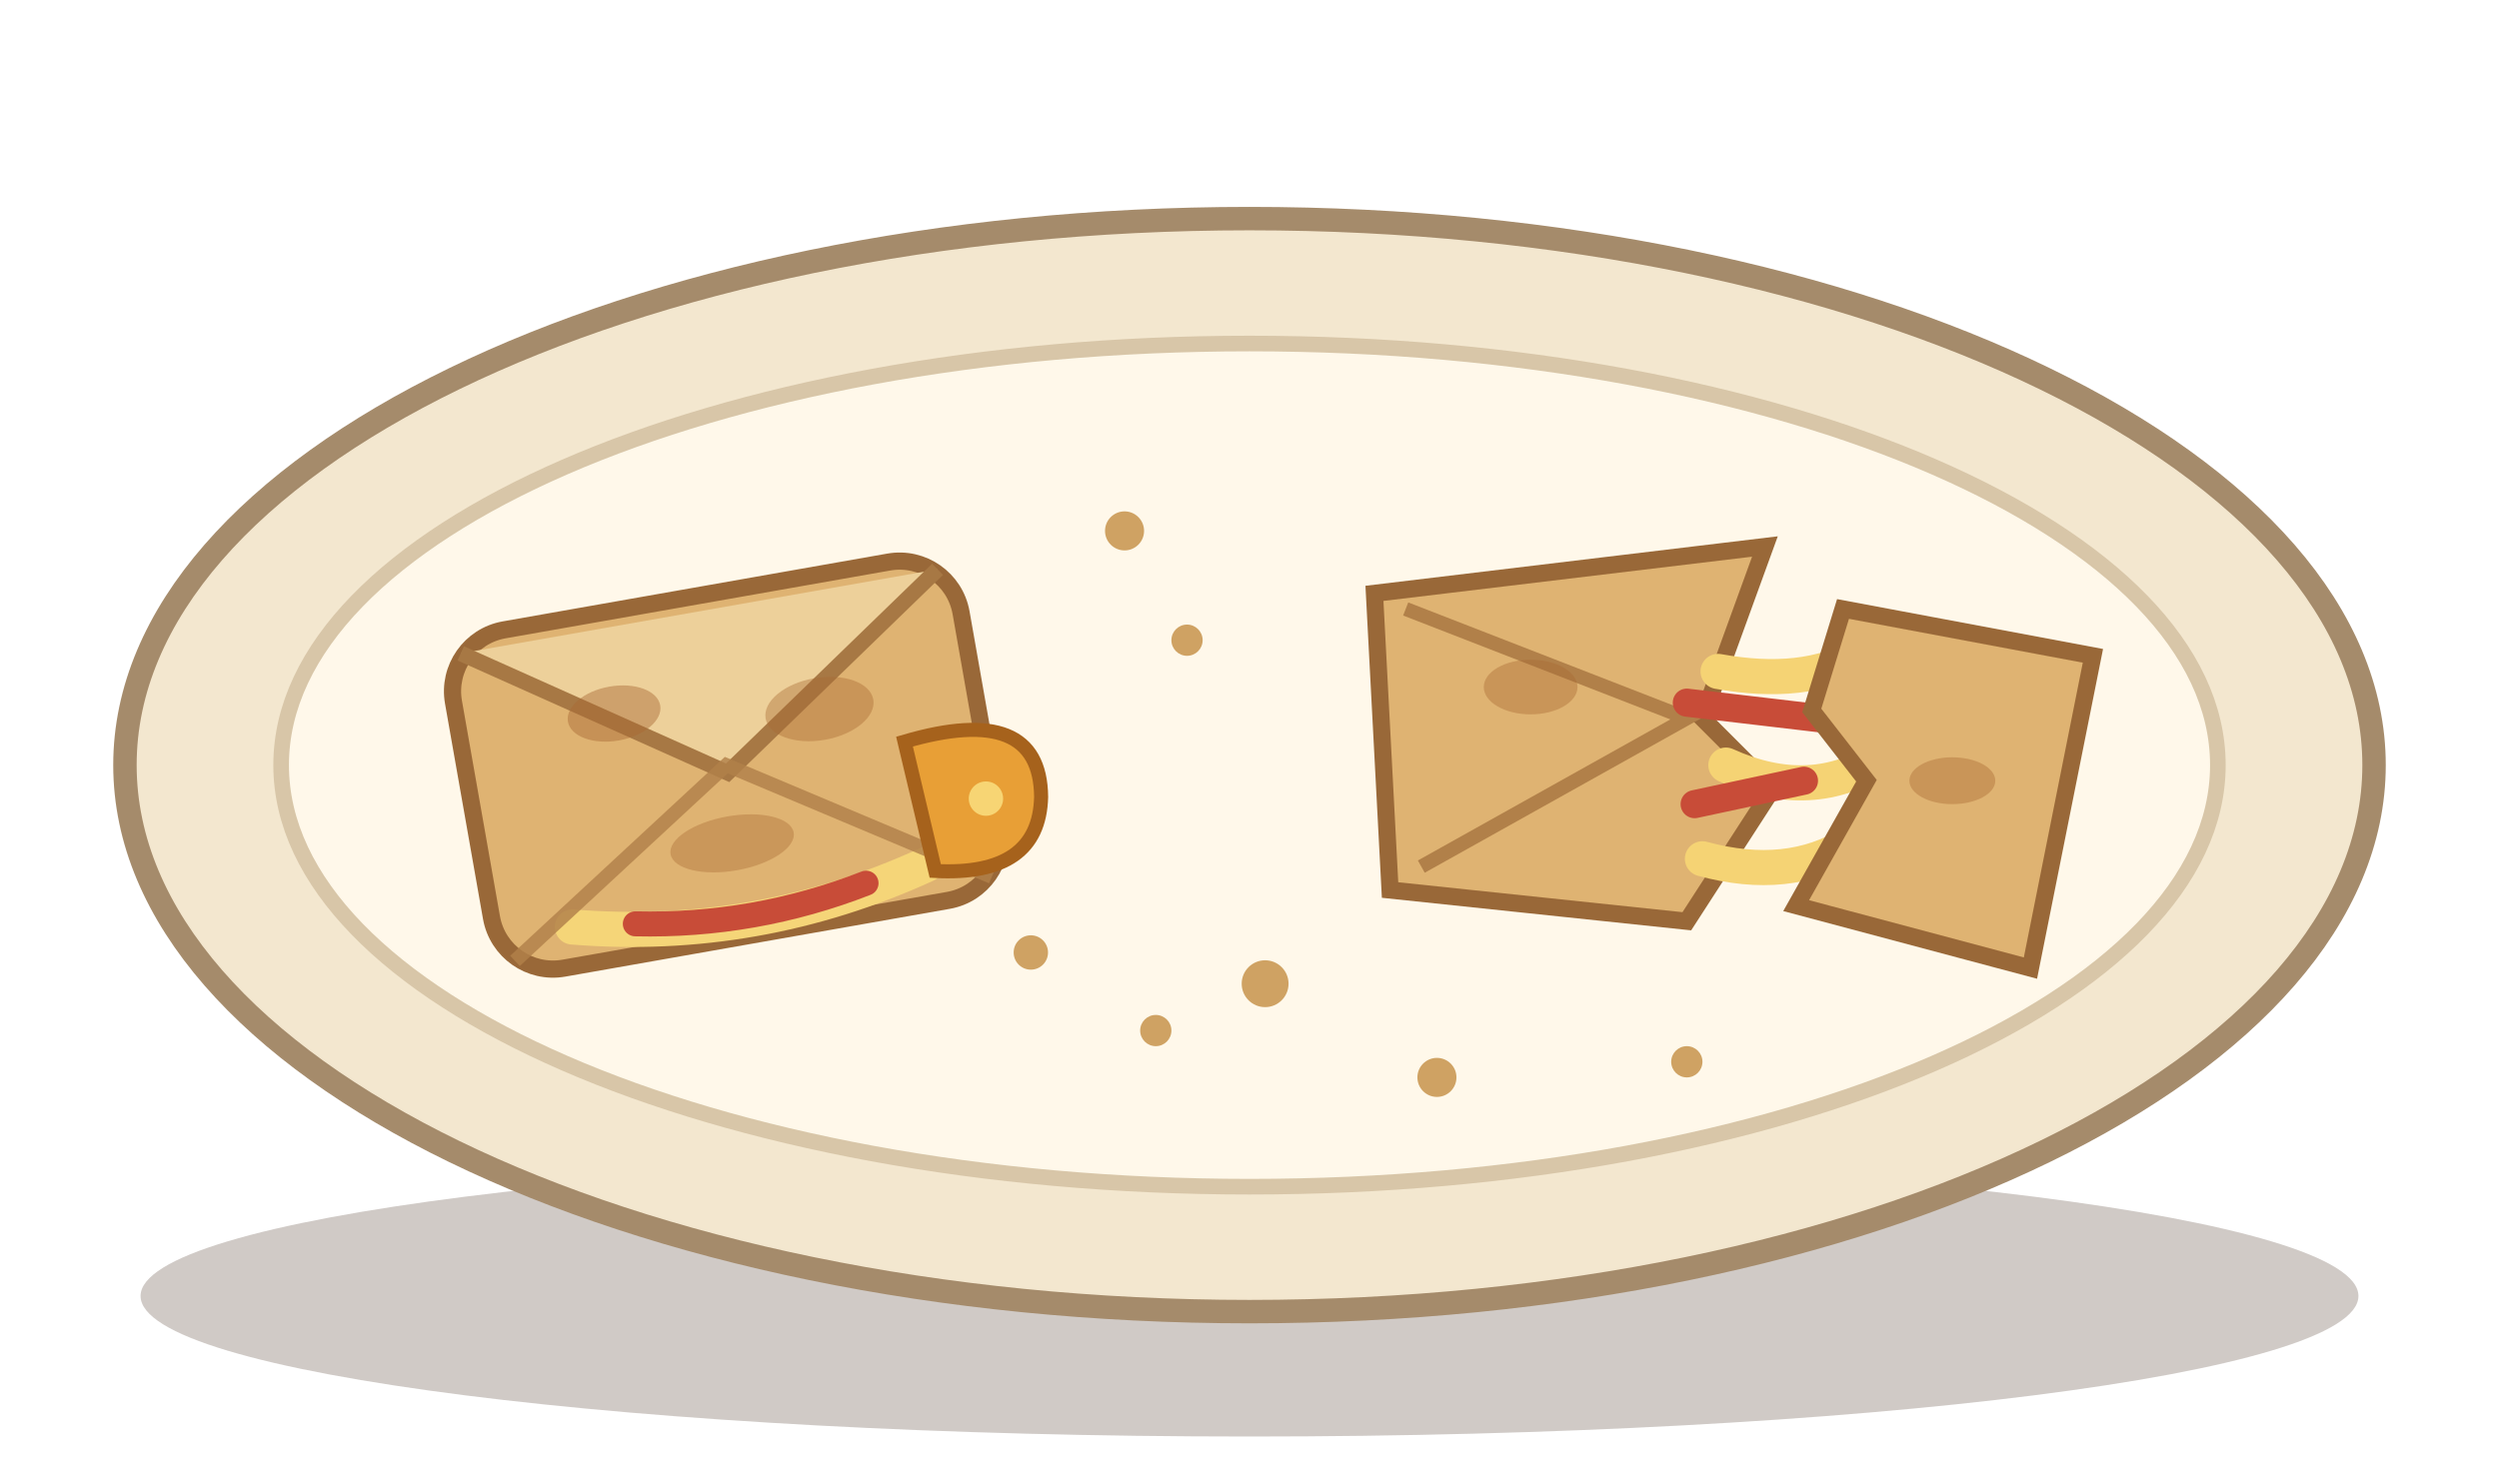
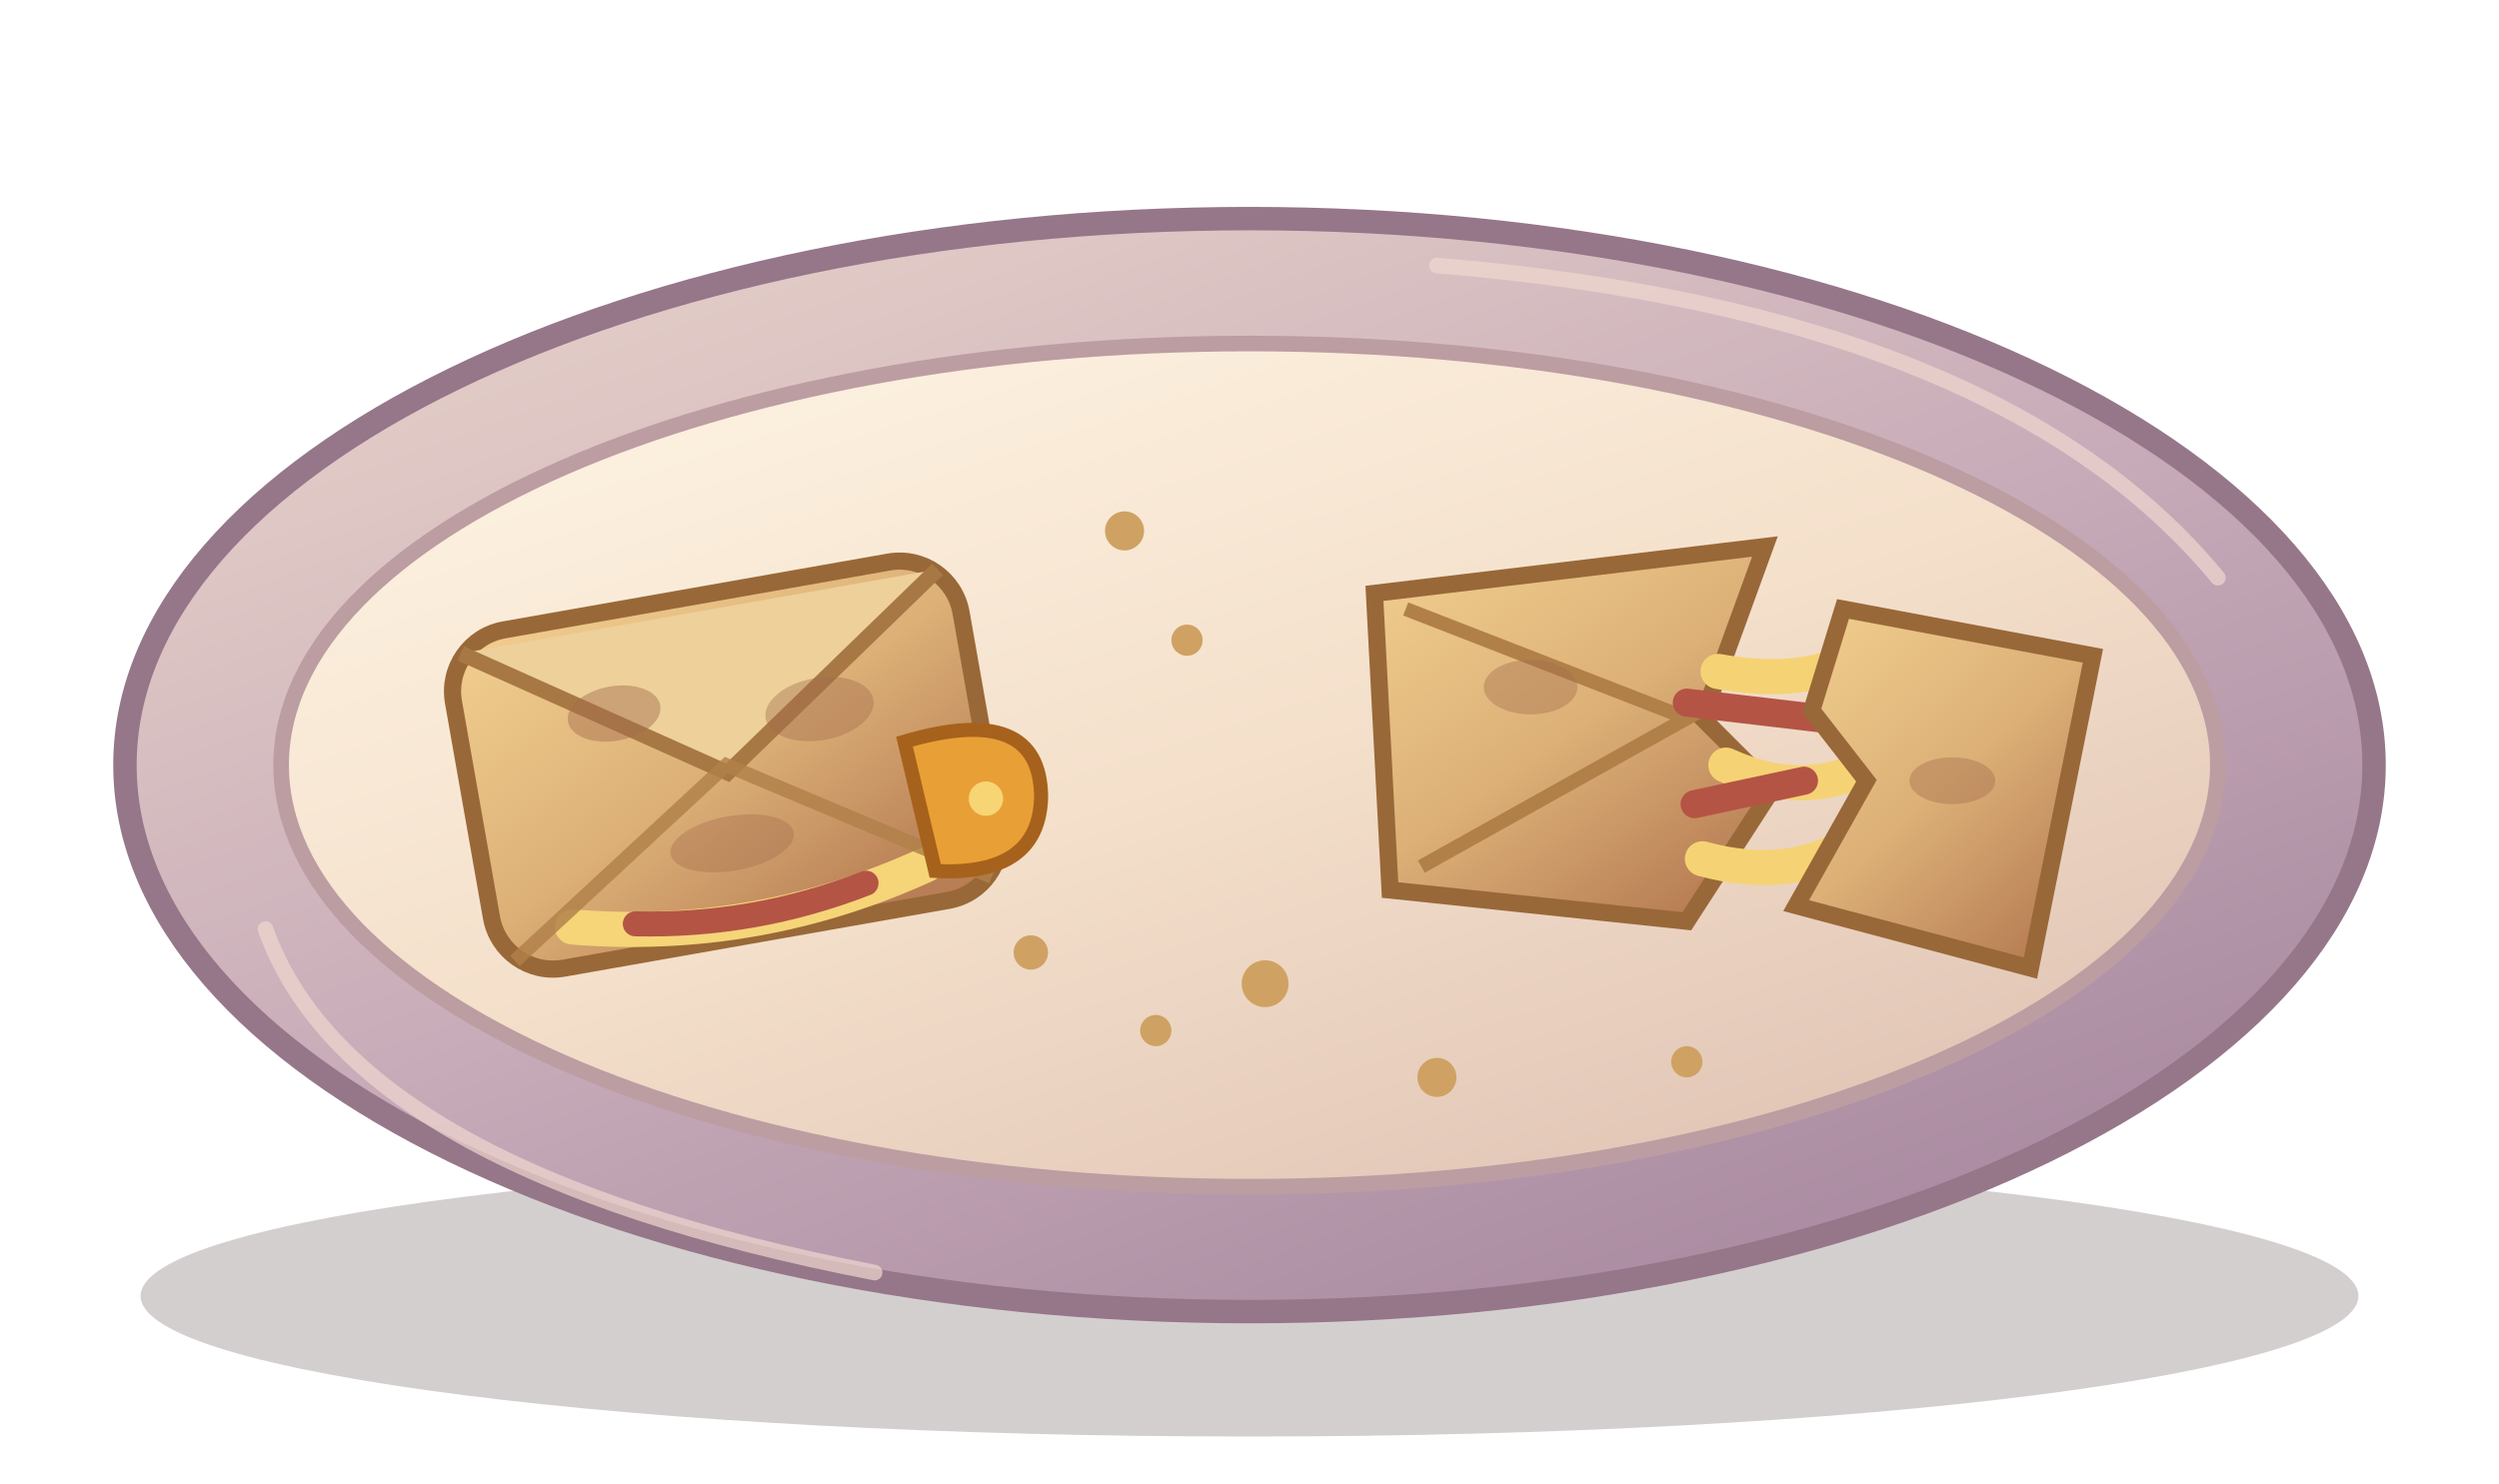
- <svg xmlns="http://www.w3.org/2000/svg" viewBox="0 0 320 190" role="img" aria-label="Половину съели: целая и разломленная порция (fold, pepper)">
-   <ellipse cx="160" cy="166" rx="142" ry="18" fill="#3a2212" opacity=".24" />
-   <ellipse cx="160" cy="98" rx="144" ry="70" fill="#f3e7cf" stroke="#a58b6b" stroke-width="3" />
-   <ellipse cx="160" cy="98" rx="124" ry="54" fill="#fff8ea" stroke="#d8c6a8" stroke-width="2" />
+ <svg xmlns="http://www.w3.org/2000/svg" class="supper-art" data-stage="half" viewBox="0 0 320 190" role="img" aria-label="Половину съели: целая и разломленная порция (fold, pepper)">
+   <defs>
+     <linearGradient id="half-fold-pepper-rim" x2=".75" y2="1">
+       <stop stop-color="#ecd8cb" />
+       <stop offset=".55" stop-color="#c8acb9" />
+       <stop offset="1" stop-color="#a889a0" />
+     </linearGradient>
+     <linearGradient id="half-fold-pepper-glaze" x2=".75" y2="1">
+       <stop stop-color="#fff6e6" />
+       <stop offset=".55" stop-color="#f4e0cb" />
+       <stop offset="1" stop-color="#e1c5b6" />
+     </linearGradient>
+     <linearGradient id="half-fold-pepper-crust" x2=".75" y2="1">
+       <stop stop-color="#f2cf90" />
+       <stop offset=".55" stop-color="#dcb077" />
+       <stop offset="1" stop-color="#b87e55" />
+     </linearGradient>
+   </defs>
+   <ellipse cx="160" cy="166" rx="142" ry="18" fill="#4b3536" opacity=".24" />
+   <ellipse cx="160" cy="98" rx="144" ry="70" fill="url(#half-fold-pepper-rim)" stroke="#967689" stroke-width="3" />
+   <path d="M34 119q11 31 78 44m72-129q72 6 100 40" fill="none" stroke="#f0d7ce" stroke-width="2" stroke-linecap="round" opacity=".7" />
+   <ellipse cx="160" cy="98" rx="124" ry="54" fill="url(#half-fold-pepper-glaze)" stroke="#bc9da2" stroke-width="2" />
  <g transform="translate(58 72) rotate(-10 35 26)">
-     <rect x="2" y="4" width="66" height="44" rx="8" fill="#dfb372" stroke="#996838" stroke-width="2.2" />
+     <rect x="2" y="4" width="66" height="44" rx="8" fill="url(#half-fold-pepper-crust)" stroke="#996838" stroke-width="2.2" />
    <path d="M12 43Q35 49 58 43" stroke="#f5d578" stroke-width="4.5" fill="none" stroke-linecap="round" />
-     <path d="M20 44Q35 47 50 44" stroke="#c84c38" stroke-width="3.2" fill="none" stroke-linecap="round" />
+     <path d="M20 44Q35 47 50 44" stroke="#b45445" stroke-width="3.2" fill="none" stroke-linecap="round" />
    <path d="M4 6L35 27L66 6" fill="#edd09a" stroke="#a77844" stroke-width="2" />
    <path d="M4 46L35 26L66 46" fill="none" stroke="#b18049" stroke-width="1.8" opacity=".82" />
-     <ellipse cx="22" cy="17" rx="6" ry="3.5" fill="#a86832" opacity=".45" />
-     <ellipse cx="48" cy="21" rx="7" ry="4" fill="#a86832" opacity=".4" />
-     <ellipse cx="34" cy="36" rx="8" ry="3.5" fill="#a86832" opacity=".38" />
+     <ellipse cx="22" cy="17" rx="6" ry="3.5" fill="#a36b4b" opacity=".45" />
+     <ellipse cx="48" cy="21" rx="7" ry="4" fill="#a36b4b" opacity=".4" />
+     <ellipse cx="34" cy="36" rx="8" ry="3.5" fill="#a36b4b" opacity=".38" />
    <path d="M58 27Q76 25 74 37Q72 47 59 44Z" fill="#e89f36" stroke="#a6621c" stroke-width="1.8" />
    <circle cx="67" cy="36" r="2.2" fill="#f7d574" />
  </g>
  <g transform="translate(172 64)">
-     <path d="M4 12L54 6L46 28L55 37L44 54L6 50Z" fill="#dfb372" stroke="#996838" stroke-width="2.2" />
+     <path d="M4 12L54 6L46 28L55 37L44 54L6 50Z" fill="url(#half-fold-pepper-crust)" stroke="#996838" stroke-width="2.2" />
    <path d="M8 14L44 28L10 47" fill="none" stroke="#b18049" stroke-width="1.8" />
-     <ellipse cx="24" cy="24" rx="6" ry="3.5" fill="#a86832" opacity=".4" />
+     <ellipse cx="24" cy="24" rx="6" ry="3.5" fill="#a36b4b" opacity=".4" />
    <path d="M48 22Q59 24 66 20M49 34Q60 39 69 33M46 46Q57 49 65 44" stroke="#f5d374" stroke-width="4.5" stroke-linecap="round" fill="none" />
-     <path d="M44 26L61 28M45 39L59 36" stroke="#c84c38" stroke-width="3.6" stroke-linecap="round" />
-     <path d="M64 14L96 20L88 60L58 52L67 36L60 27Z" fill="#dfb372" stroke="#996838" stroke-width="2.2" />
-     <ellipse cx="78" cy="36" rx="5.5" ry="3" fill="#a86832" opacity=".4" />
+     <path d="M44 26L61 28M45 39L59 36" stroke="#b45445" stroke-width="3.6" stroke-linecap="round" />
+     <path d="M64 14L96 20L88 60L58 52L67 36L60 27Z" fill="url(#half-fold-pepper-crust)" stroke="#996838" stroke-width="2.2" />
+     <ellipse cx="78" cy="36" rx="5.5" ry="3" fill="#a36b4b" opacity=".4" />
  </g>
  <circle cx="144" cy="68" r="2.5" fill="#cfa263" />
  <circle cx="152" cy="82" r="2" fill="#cfa263" />
  <circle cx="162" cy="126" r="3" fill="#cfa263" />
  <circle cx="148" cy="132" r="2" fill="#cfa263" />
  <circle cx="184" cy="138" r="2.5" fill="#cfa263" />
  <circle cx="216" cy="136" r="2" fill="#cfa263" />
  <circle cx="132" cy="122" r="2.2" fill="#cfa263" />
</svg>
